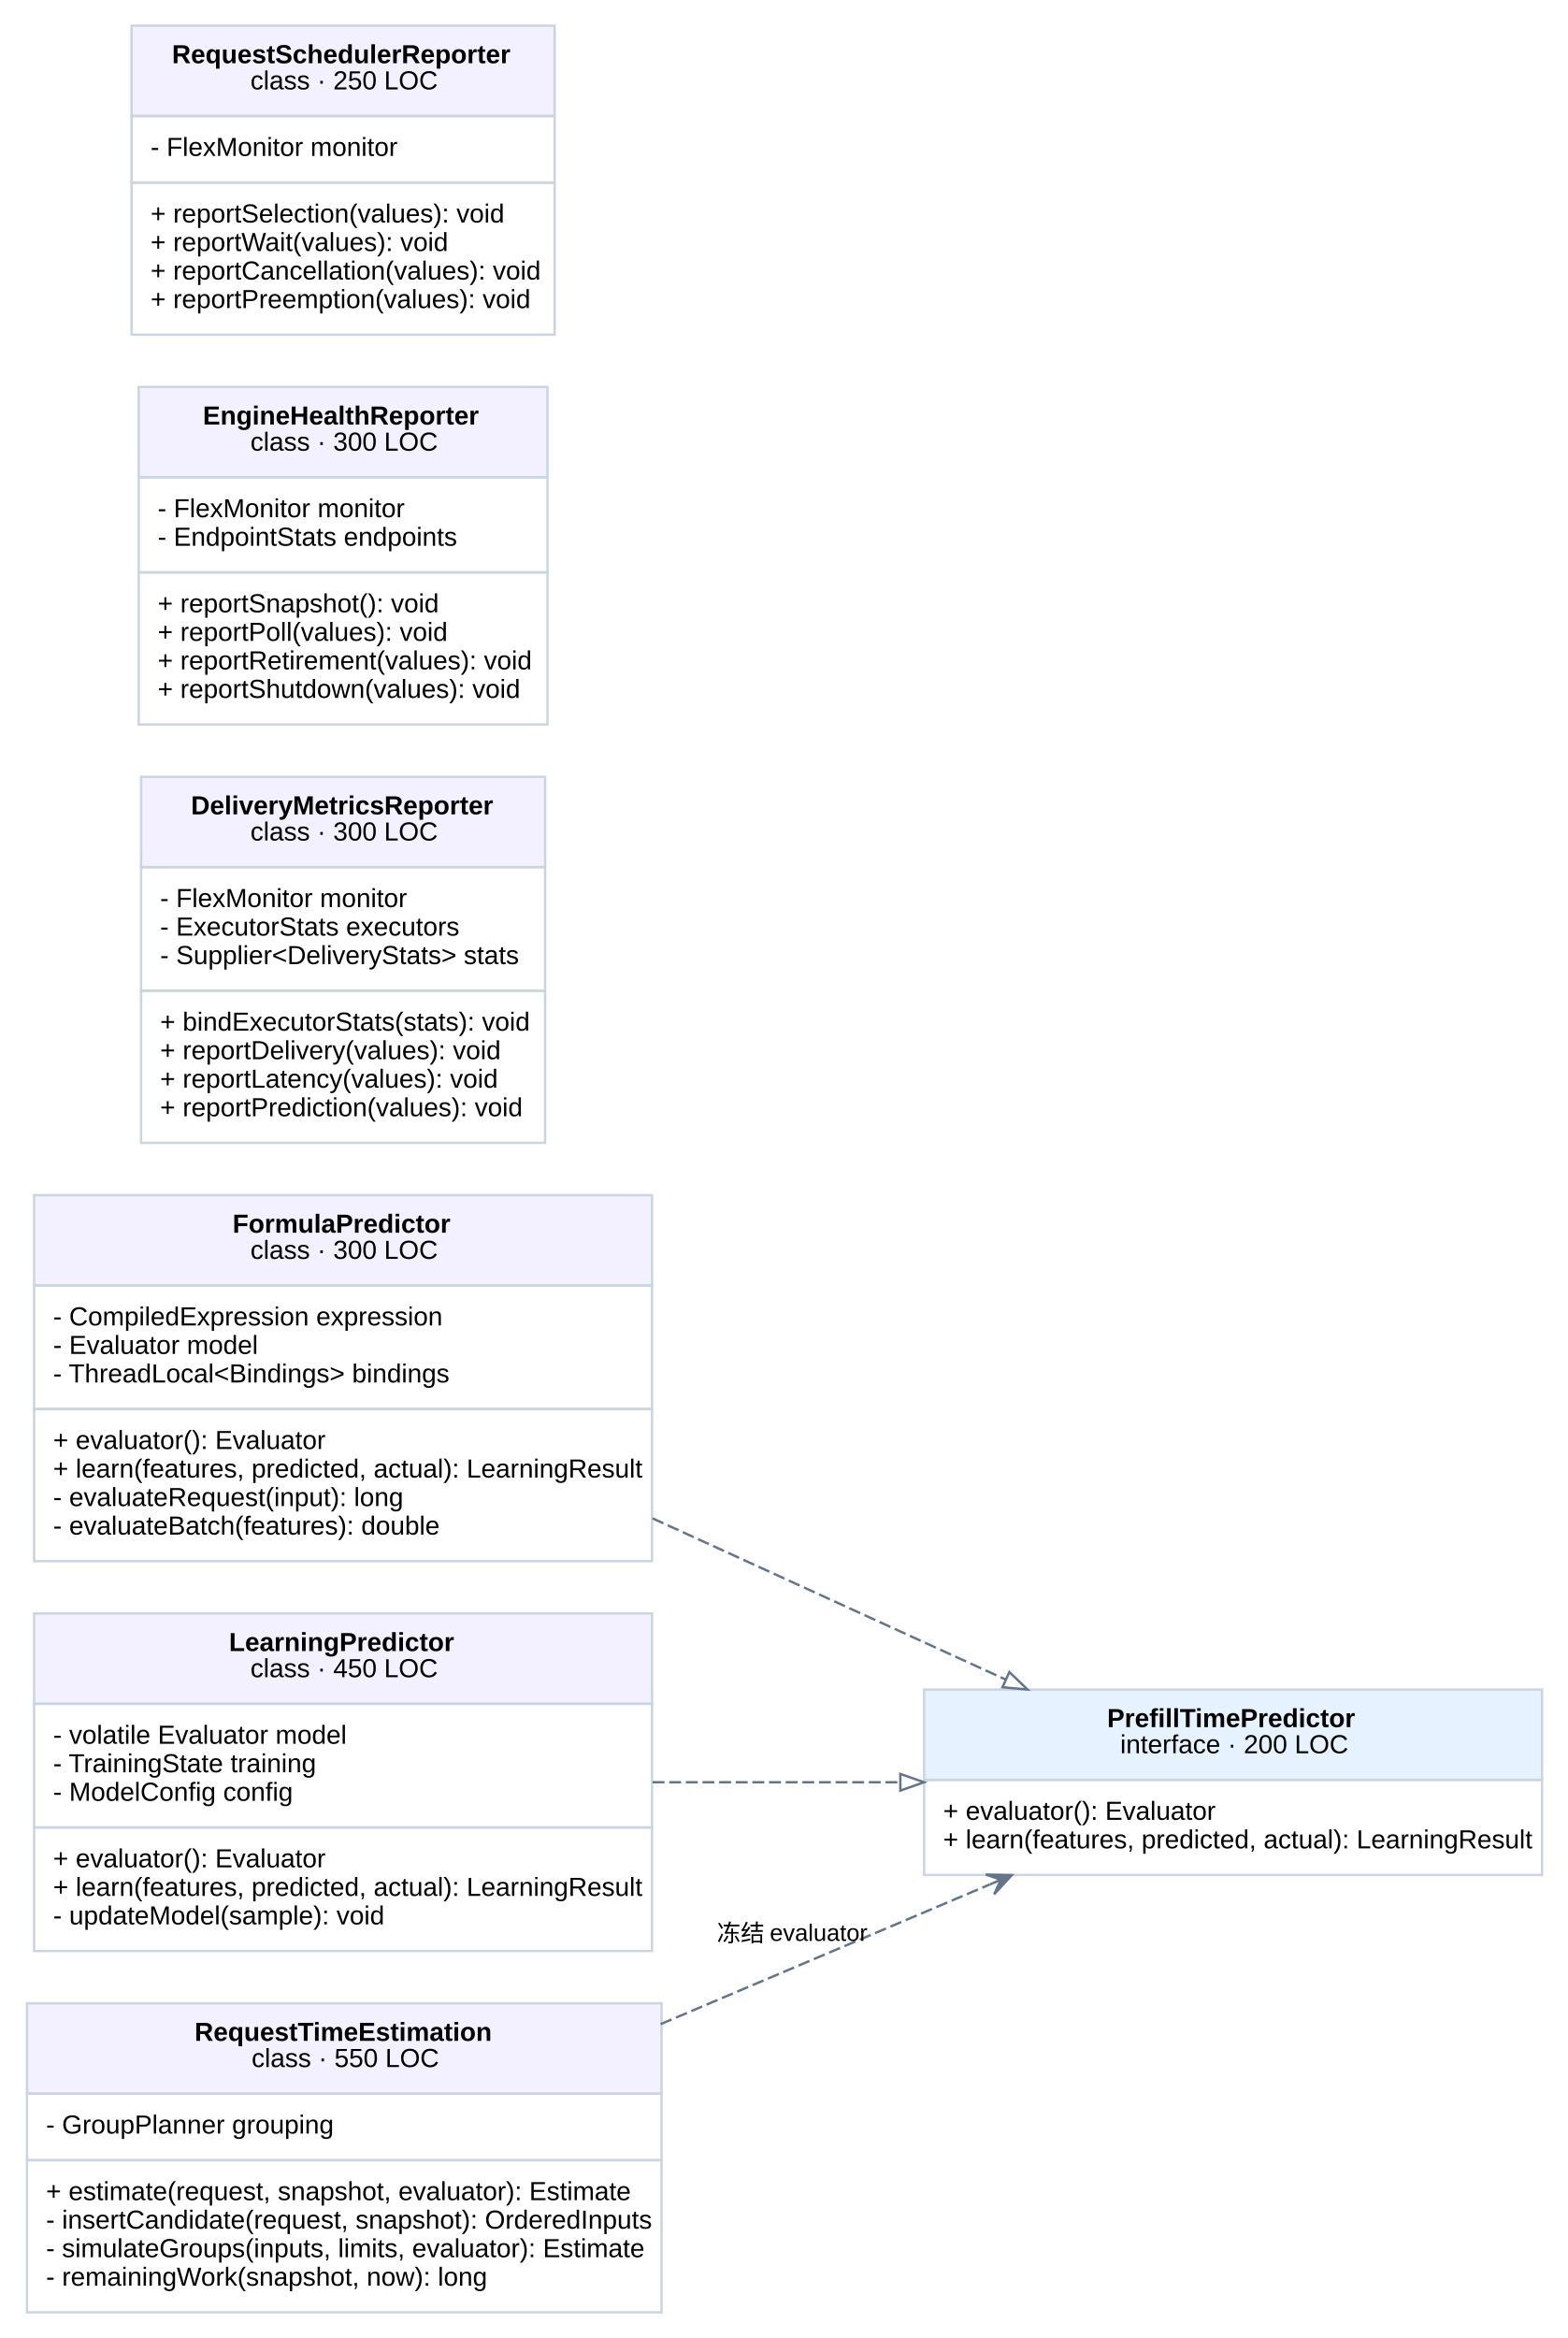
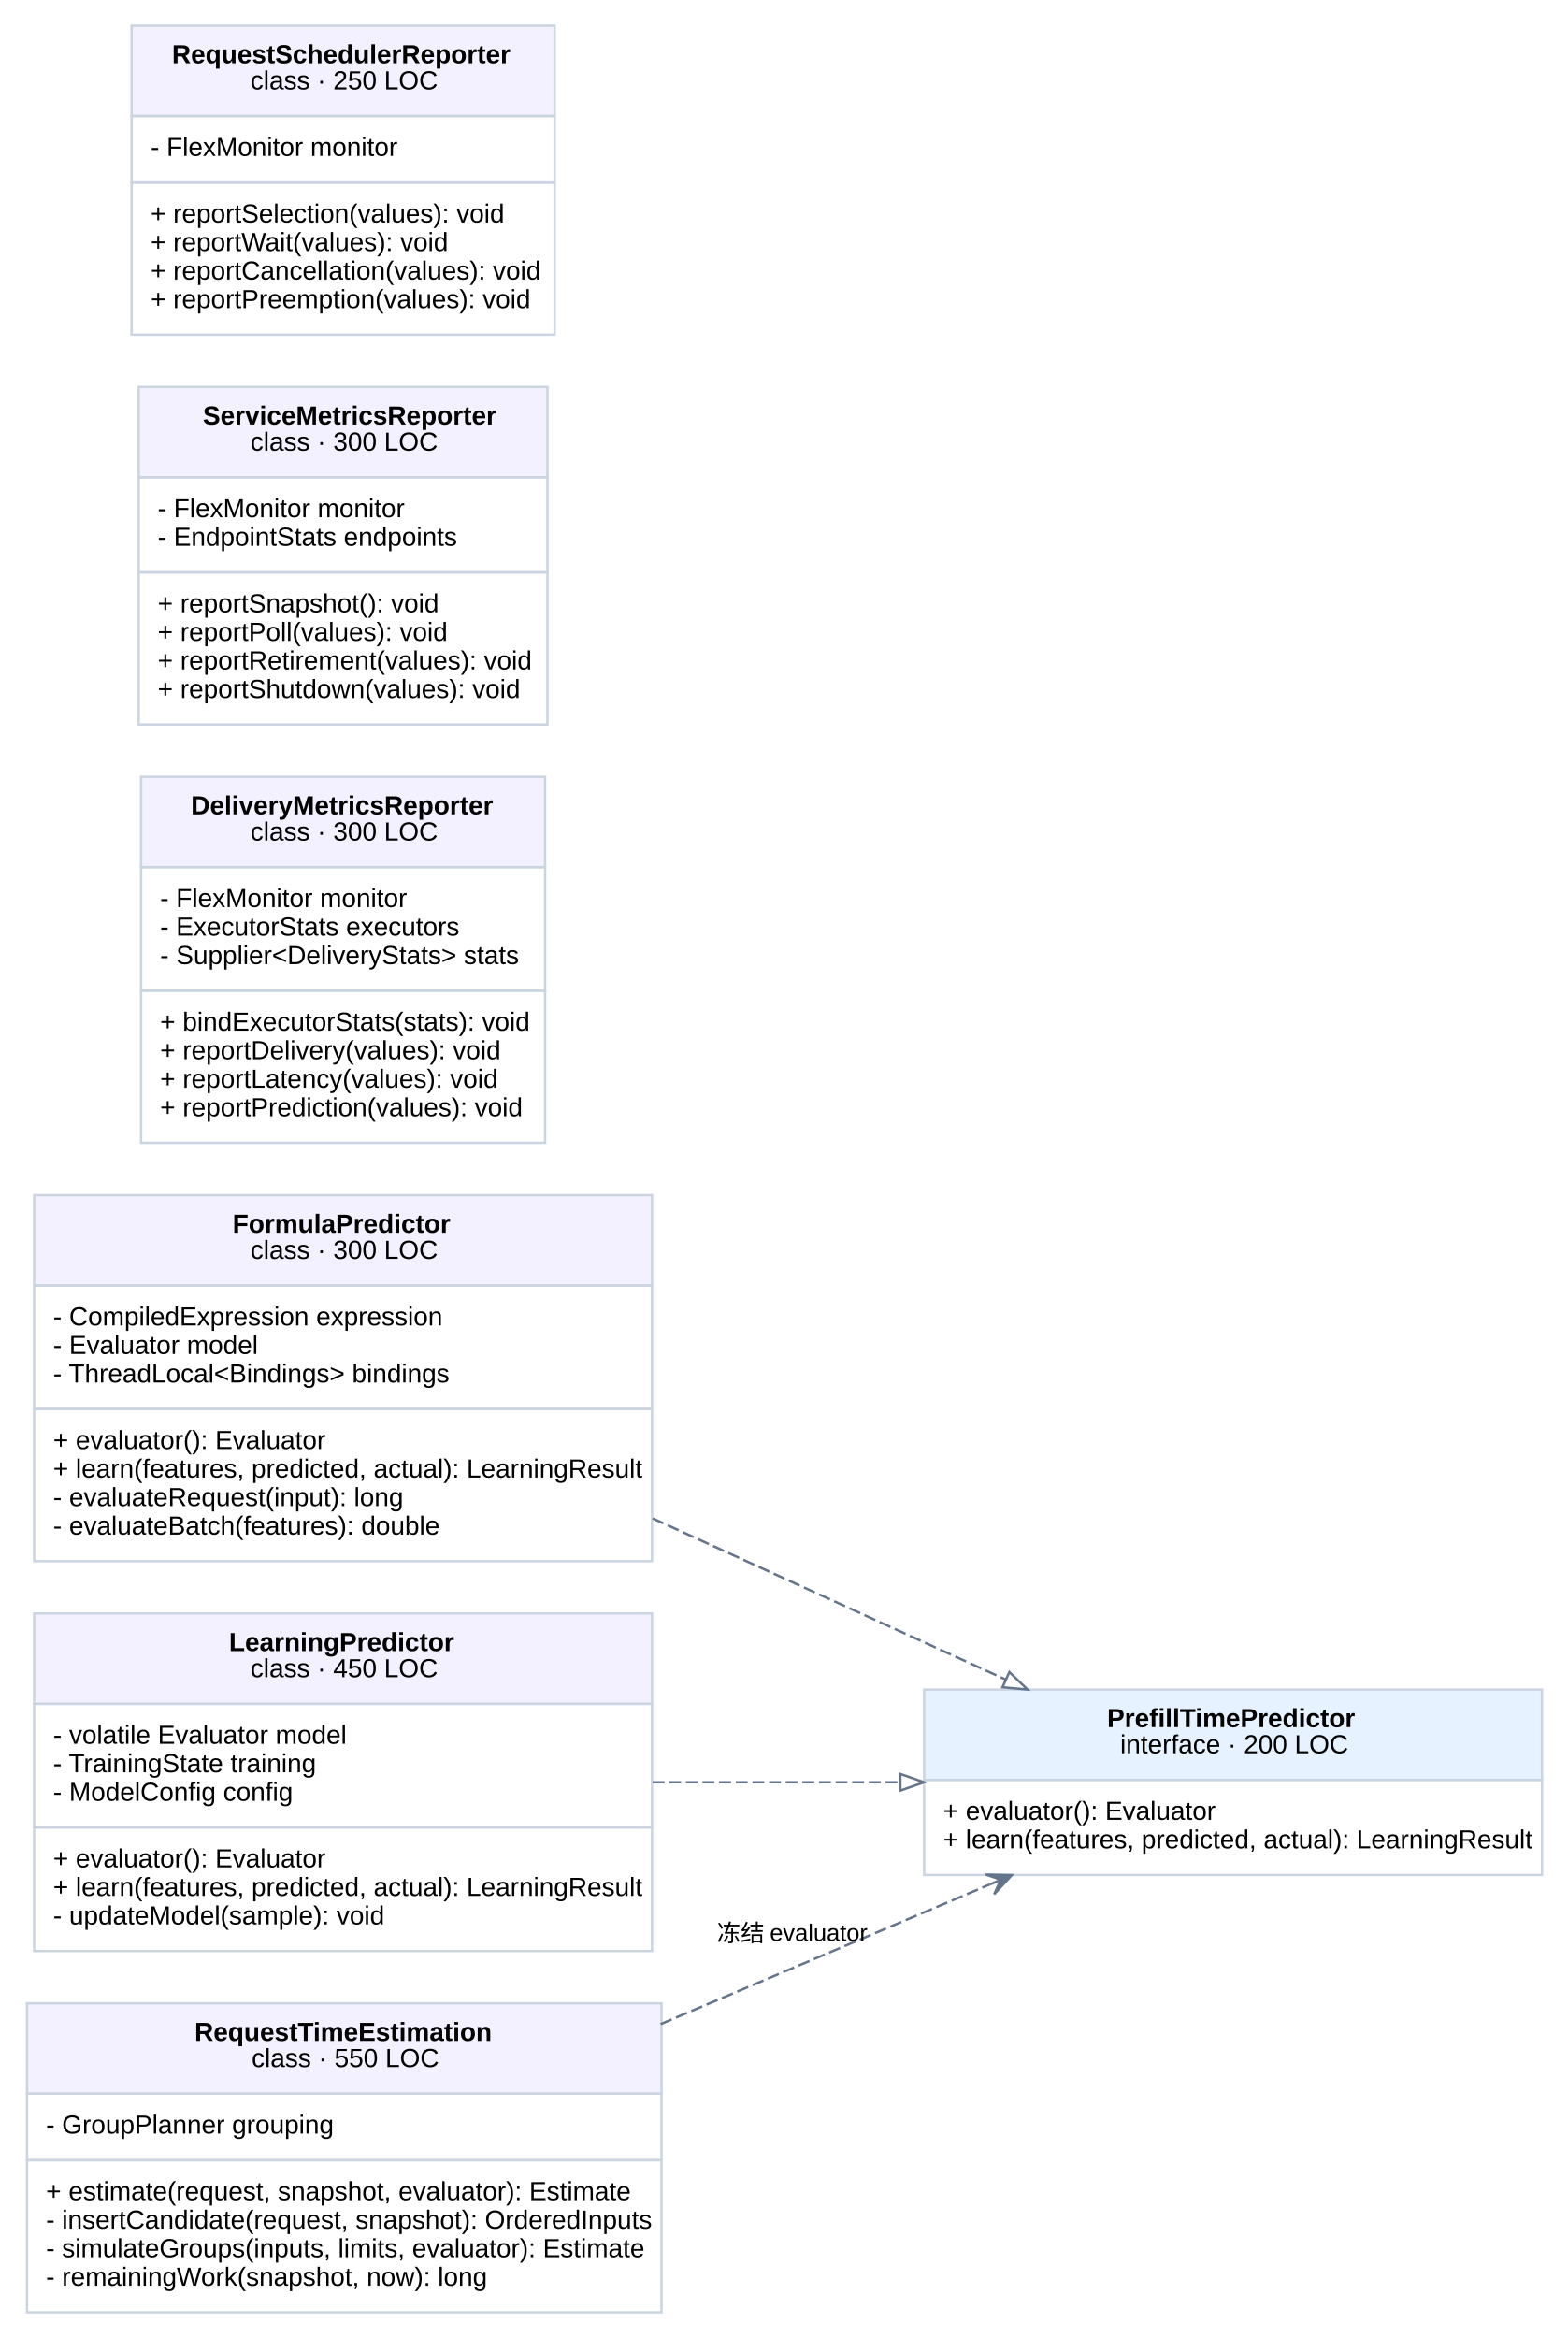
<svg xmlns="http://www.w3.org/2000/svg" width="660pt" height="984pt" viewBox="0.00 0.00 659.60 983.60">
  <g id="graph0" class="graph" transform="scale(1 1) rotate(0) translate(10.8 972.8)">
    <g id="node1" class="node">
      <polygon fill="#e6f2ff" stroke="transparent" points="378,-224 378,-262 638,-262 638,-224 378,-224" />
      <polygon fill="none" stroke="#cbd5e1" points="378,-224 378,-262 638,-262 638,-224 378,-224" />
      <text text-anchor="start" x="455" y="-246.2" font-family="Arial" font-weight="bold" font-size="11.00">PrefillTimePredictor</text>
      <text text-anchor="start" x="460.5" y="-235.2" font-family="Arial" font-size="11.00">interface · 200 LOC</text>
      <polygon fill="none" stroke="#cbd5e1" points="378,-184 378,-224 638,-224 638,-184 378,-184" />
      <text text-anchor="start" x="386" y="-207.2" font-family="Arial" font-size="11.00">+ evaluator(): Evaluator</text>
      <text text-anchor="start" x="386" y="-195.2" font-family="Arial" font-size="11.00">+ learn(features, predicted, actual): LearningResult</text>
    </g>
    <g id="node2" class="node">
      <polygon fill="#f3f0ff" stroke="transparent" points="3.5,-432 3.5,-470 263.5,-470 263.5,-432 3.5,-432" />
      <polygon fill="none" stroke="#cbd5e1" points="3.5,-432 3.5,-470 263.5,-470 263.5,-432 3.5,-432" />
      <text text-anchor="start" x="87" y="-454.2" font-family="Arial" font-weight="bold" font-size="11.00">FormulaPredictor</text>
      <text text-anchor="start" x="94.5" y="-443.2" font-family="Arial" font-size="11.00">class · 300 LOC</text>
      <polygon fill="none" stroke="#cbd5e1" points="3.5,-380 3.5,-432 263.5,-432 263.5,-380 3.5,-380" />
      <text text-anchor="start" x="11.5" y="-415.2" font-family="Arial" font-size="11.00">- CompiledExpression expression</text>
      <text text-anchor="start" x="11.5" y="-403.2" font-family="Arial" font-size="11.00">- Evaluator model</text>
      <text text-anchor="start" x="11.5" y="-391.2" font-family="Arial" font-size="11.00">- ThreadLocal&lt;Bindings&gt; bindings</text>
      <polygon fill="none" stroke="#cbd5e1" points="3.5,-316 3.5,-380 263.5,-380 263.5,-316 3.5,-316" />
      <text text-anchor="start" x="11.5" y="-363.2" font-family="Arial" font-size="11.00">+ evaluator(): Evaluator</text>
      <text text-anchor="start" x="11.5" y="-351.2" font-family="Arial" font-size="11.00">+ learn(features, predicted, actual): LearningResult</text>
      <text text-anchor="start" x="11.5" y="-339.2" font-family="Arial" font-size="11.00">- evaluateRequest(input): long</text>
      <text text-anchor="start" x="11.5" y="-327.2" font-family="Arial" font-size="11.00">- evaluateBatch(features): double</text>
    </g>
    <g id="edge1" class="edge">
      <path fill="none" stroke="#64748b" stroke-dasharray="5,2" d="M263.74,-334.02C312.59,-311.72 367.23,-286.79 412.34,-266.2" />
      <polygon fill="none" stroke="#64748b" points="413.87,-269.35 421.52,-262.01 410.97,-262.98 413.87,-269.35" />
    </g>
    <g id="node3" class="node">
      <polygon fill="#f3f0ff" stroke="transparent" points="3.5,-256 3.5,-294 263.5,-294 263.5,-256 3.5,-256" />
      <polygon fill="none" stroke="#cbd5e1" points="3.5,-256 3.5,-294 263.5,-294 263.5,-256 3.5,-256" />
      <text text-anchor="start" x="85.5" y="-278.2" font-family="Arial" font-weight="bold" font-size="11.00">LearningPredictor</text>
      <text text-anchor="start" x="94.5" y="-267.2" font-family="Arial" font-size="11.00">class · 450 LOC</text>
      <polygon fill="none" stroke="#cbd5e1" points="3.5,-204 3.5,-256 263.5,-256 263.5,-204 3.5,-204" />
      <text text-anchor="start" x="11.5" y="-239.2" font-family="Arial" font-size="11.00">- volatile Evaluator model</text>
      <text text-anchor="start" x="11.5" y="-227.2" font-family="Arial" font-size="11.00">- TrainingState training</text>
      <text text-anchor="start" x="11.5" y="-215.2" font-family="Arial" font-size="11.00">- ModelConfig config</text>
      <polygon fill="none" stroke="#cbd5e1" points="3.5,-152 3.5,-204 263.5,-204 263.5,-152 3.5,-152" />
      <text text-anchor="start" x="11.5" y="-187.2" font-family="Arial" font-size="11.00">+ evaluator(): Evaluator</text>
      <text text-anchor="start" x="11.5" y="-175.2" font-family="Arial" font-size="11.00">+ learn(features, predicted, actual): LearningResult</text>
      <text text-anchor="start" x="11.5" y="-163.2" font-family="Arial" font-size="11.00">- updateModel(sample): void</text>
    </g>
    <g id="edge2" class="edge">
      <path fill="none" stroke="#64748b" stroke-dasharray="5,2" d="M263.74,-223C297.4,-223 333.81,-223 367.95,-223" />
      <polygon fill="none" stroke="#64748b" points="367.99,-226.5 377.99,-223 367.99,-219.5 367.99,-226.5" />
    </g>
    <g id="node4" class="node">
      <polygon fill="#f3f0ff" stroke="transparent" points="0.5,-92 0.5,-130 267.5,-130 267.5,-92 0.5,-92" />
      <polygon fill="none" stroke="#cbd5e1" points="0.5,-92 0.5,-130 267.5,-130 267.5,-92 0.5,-92" />
      <text text-anchor="start" x="71" y="-114.2" font-family="Arial" font-weight="bold" font-size="11.00">RequestTimeEstimation</text>
      <text text-anchor="start" x="95" y="-103.2" font-family="Arial" font-size="11.00">class · 550 LOC</text>
      <polygon fill="none" stroke="#cbd5e1" points="0.5,-64 0.5,-92 267.5,-92 267.5,-64 0.5,-64" />
      <text text-anchor="start" x="8.5" y="-75.2" font-family="Arial" font-size="11.00">- GroupPlanner grouping</text>
      <polygon fill="none" stroke="#cbd5e1" points="0.5,0 0.5,-64 267.5,-64 267.5,0 0.5,0" />
      <text text-anchor="start" x="8.5" y="-47.2" font-family="Arial" font-size="11.00">+ estimate(request, snapshot, evaluator): Estimate</text>
      <text text-anchor="start" x="8.5" y="-35.2" font-family="Arial" font-size="11.00">- insertCandidate(request, snapshot): OrderedInputs</text>
      <text text-anchor="start" x="8.5" y="-23.2" font-family="Arial" font-size="11.00">- simulateGroups(inputs, limits, evaluator): Estimate</text>
      <text text-anchor="start" x="8.5" y="-11.2" font-family="Arial" font-size="11.00">- remainingWork(snapshot, now): long</text>
    </g>
    <g id="edge3" class="edge">
      <path fill="none" stroke="#64748b" stroke-dasharray="5,2" d="M267.14,-121.26C312.71,-140.59 362.96,-161.9 405.64,-180.01" />
      <polygon fill="#64748b" stroke="#64748b" points="414.91,-183.94 403.95,-184.18 410.31,-181.99 405.7,-180.03 405.7,-180.03 405.7,-180.03 410.31,-181.99 407.46,-175.89 414.91,-183.94 414.91,-183.94" />
      <text text-anchor="middle" x="322.5" y="-156" font-family="Arial" font-size="10.00">冻结 evaluator</text>
    </g>
    <g id="node5" class="node">
      <polygon fill="#f3f0ff" stroke="transparent" points="48.5,-608 48.5,-646 218.5,-646 218.5,-608 48.5,-608" />
      <polygon fill="none" stroke="#cbd5e1" points="48.5,-608 48.5,-646 218.5,-646 218.5,-608 48.5,-608" />
      <text text-anchor="start" x="69.5" y="-630.2" font-family="Arial" font-weight="bold" font-size="11.00">DeliveryMetricsReporter</text>
      <text text-anchor="start" x="94.5" y="-619.2" font-family="Arial" font-size="11.00">class · 300 LOC</text>
      <polygon fill="none" stroke="#cbd5e1" points="48.5,-556 48.5,-608 218.5,-608 218.5,-556 48.5,-556" />
      <text text-anchor="start" x="56.5" y="-591.2" font-family="Arial" font-size="11.00">- FlexMonitor monitor</text>
      <text text-anchor="start" x="56.5" y="-579.2" font-family="Arial" font-size="11.00">- ExecutorStats executors</text>
      <text text-anchor="start" x="56.5" y="-567.2" font-family="Arial" font-size="11.00">- Supplier&lt;DeliveryStats&gt; stats</text>
      <polygon fill="none" stroke="#cbd5e1" points="48.5,-492 48.5,-556 218.5,-556 218.5,-492 48.5,-492" />
      <text text-anchor="start" x="56.5" y="-539.2" font-family="Arial" font-size="11.00">+ bindExecutorStats(stats): void</text>
      <text text-anchor="start" x="56.5" y="-527.2" font-family="Arial" font-size="11.00">+ reportDelivery(values): void</text>
      <text text-anchor="start" x="56.5" y="-515.2" font-family="Arial" font-size="11.00">+ reportLatency(values): void</text>
      <text text-anchor="start" x="56.5" y="-503.2" font-family="Arial" font-size="11.00">+ reportPrediction(values): void</text>
    </g>
    <g id="node6" class="node">
      <polygon fill="#f3f0ff" stroke="transparent" points="47.5,-772 47.5,-810 219.5,-810 219.5,-772 47.5,-772" />
      <polygon fill="none" stroke="#cbd5e1" points="47.5,-772 47.5,-810 219.5,-810 219.5,-772 47.5,-772" />
-       <text text-anchor="start" x="74.5" y="-794.2" font-family="Arial" font-weight="bold" font-size="11.00">EngineHealthReporter</text>
+       <text text-anchor="start" x="74.5" y="-794.2" font-family="Arial" font-weight="bold" font-size="11.00">ServiceMetricsReporter</text>
      <text text-anchor="start" x="94.5" y="-783.2" font-family="Arial" font-size="11.00">class · 300 LOC</text>
      <polygon fill="none" stroke="#cbd5e1" points="47.5,-732 47.5,-772 219.5,-772 219.5,-732 47.5,-732" />
      <text text-anchor="start" x="55.5" y="-755.2" font-family="Arial" font-size="11.00">- FlexMonitor monitor</text>
      <text text-anchor="start" x="55.5" y="-743.2" font-family="Arial" font-size="11.00">- EndpointStats endpoints</text>
      <polygon fill="none" stroke="#cbd5e1" points="47.5,-668 47.5,-732 219.5,-732 219.5,-668 47.5,-668" />
      <text text-anchor="start" x="55.5" y="-715.2" font-family="Arial" font-size="11.00">+ reportSnapshot(): void</text>
      <text text-anchor="start" x="55.5" y="-703.2" font-family="Arial" font-size="11.00">+ reportPoll(values): void</text>
      <text text-anchor="start" x="55.5" y="-691.2" font-family="Arial" font-size="11.00">+ reportRetirement(values): void</text>
      <text text-anchor="start" x="55.5" y="-679.2" font-family="Arial" font-size="11.00">+ reportShutdown(values): void</text>
    </g>
    <g id="node7" class="node">
      <polygon fill="#f3f0ff" stroke="transparent" points="44.5,-924 44.5,-962 222.5,-962 222.5,-924 44.5,-924" />
      <polygon fill="none" stroke="#cbd5e1" points="44.5,-924 44.5,-962 222.5,-962 222.5,-924 44.5,-924" />
      <text text-anchor="start" x="61.5" y="-946.2" font-family="Arial" font-weight="bold" font-size="11.00">RequestSchedulerReporter</text>
      <text text-anchor="start" x="94.5" y="-935.2" font-family="Arial" font-size="11.00">class · 250 LOC</text>
      <polygon fill="none" stroke="#cbd5e1" points="44.5,-896 44.5,-924 222.5,-924 222.5,-896 44.5,-896" />
      <text text-anchor="start" x="52.5" y="-907.2" font-family="Arial" font-size="11.00">- FlexMonitor monitor</text>
      <polygon fill="none" stroke="#cbd5e1" points="44.5,-832 44.5,-896 222.5,-896 222.5,-832 44.5,-832" />
      <text text-anchor="start" x="52.5" y="-879.2" font-family="Arial" font-size="11.00">+ reportSelection(values): void</text>
      <text text-anchor="start" x="52.5" y="-867.2" font-family="Arial" font-size="11.00">+ reportWait(values): void</text>
      <text text-anchor="start" x="52.5" y="-855.2" font-family="Arial" font-size="11.00">+ reportCancellation(values): void</text>
      <text text-anchor="start" x="52.5" y="-843.2" font-family="Arial" font-size="11.00">+ reportPreemption(values): void</text>
    </g>
  </g>
</svg>
